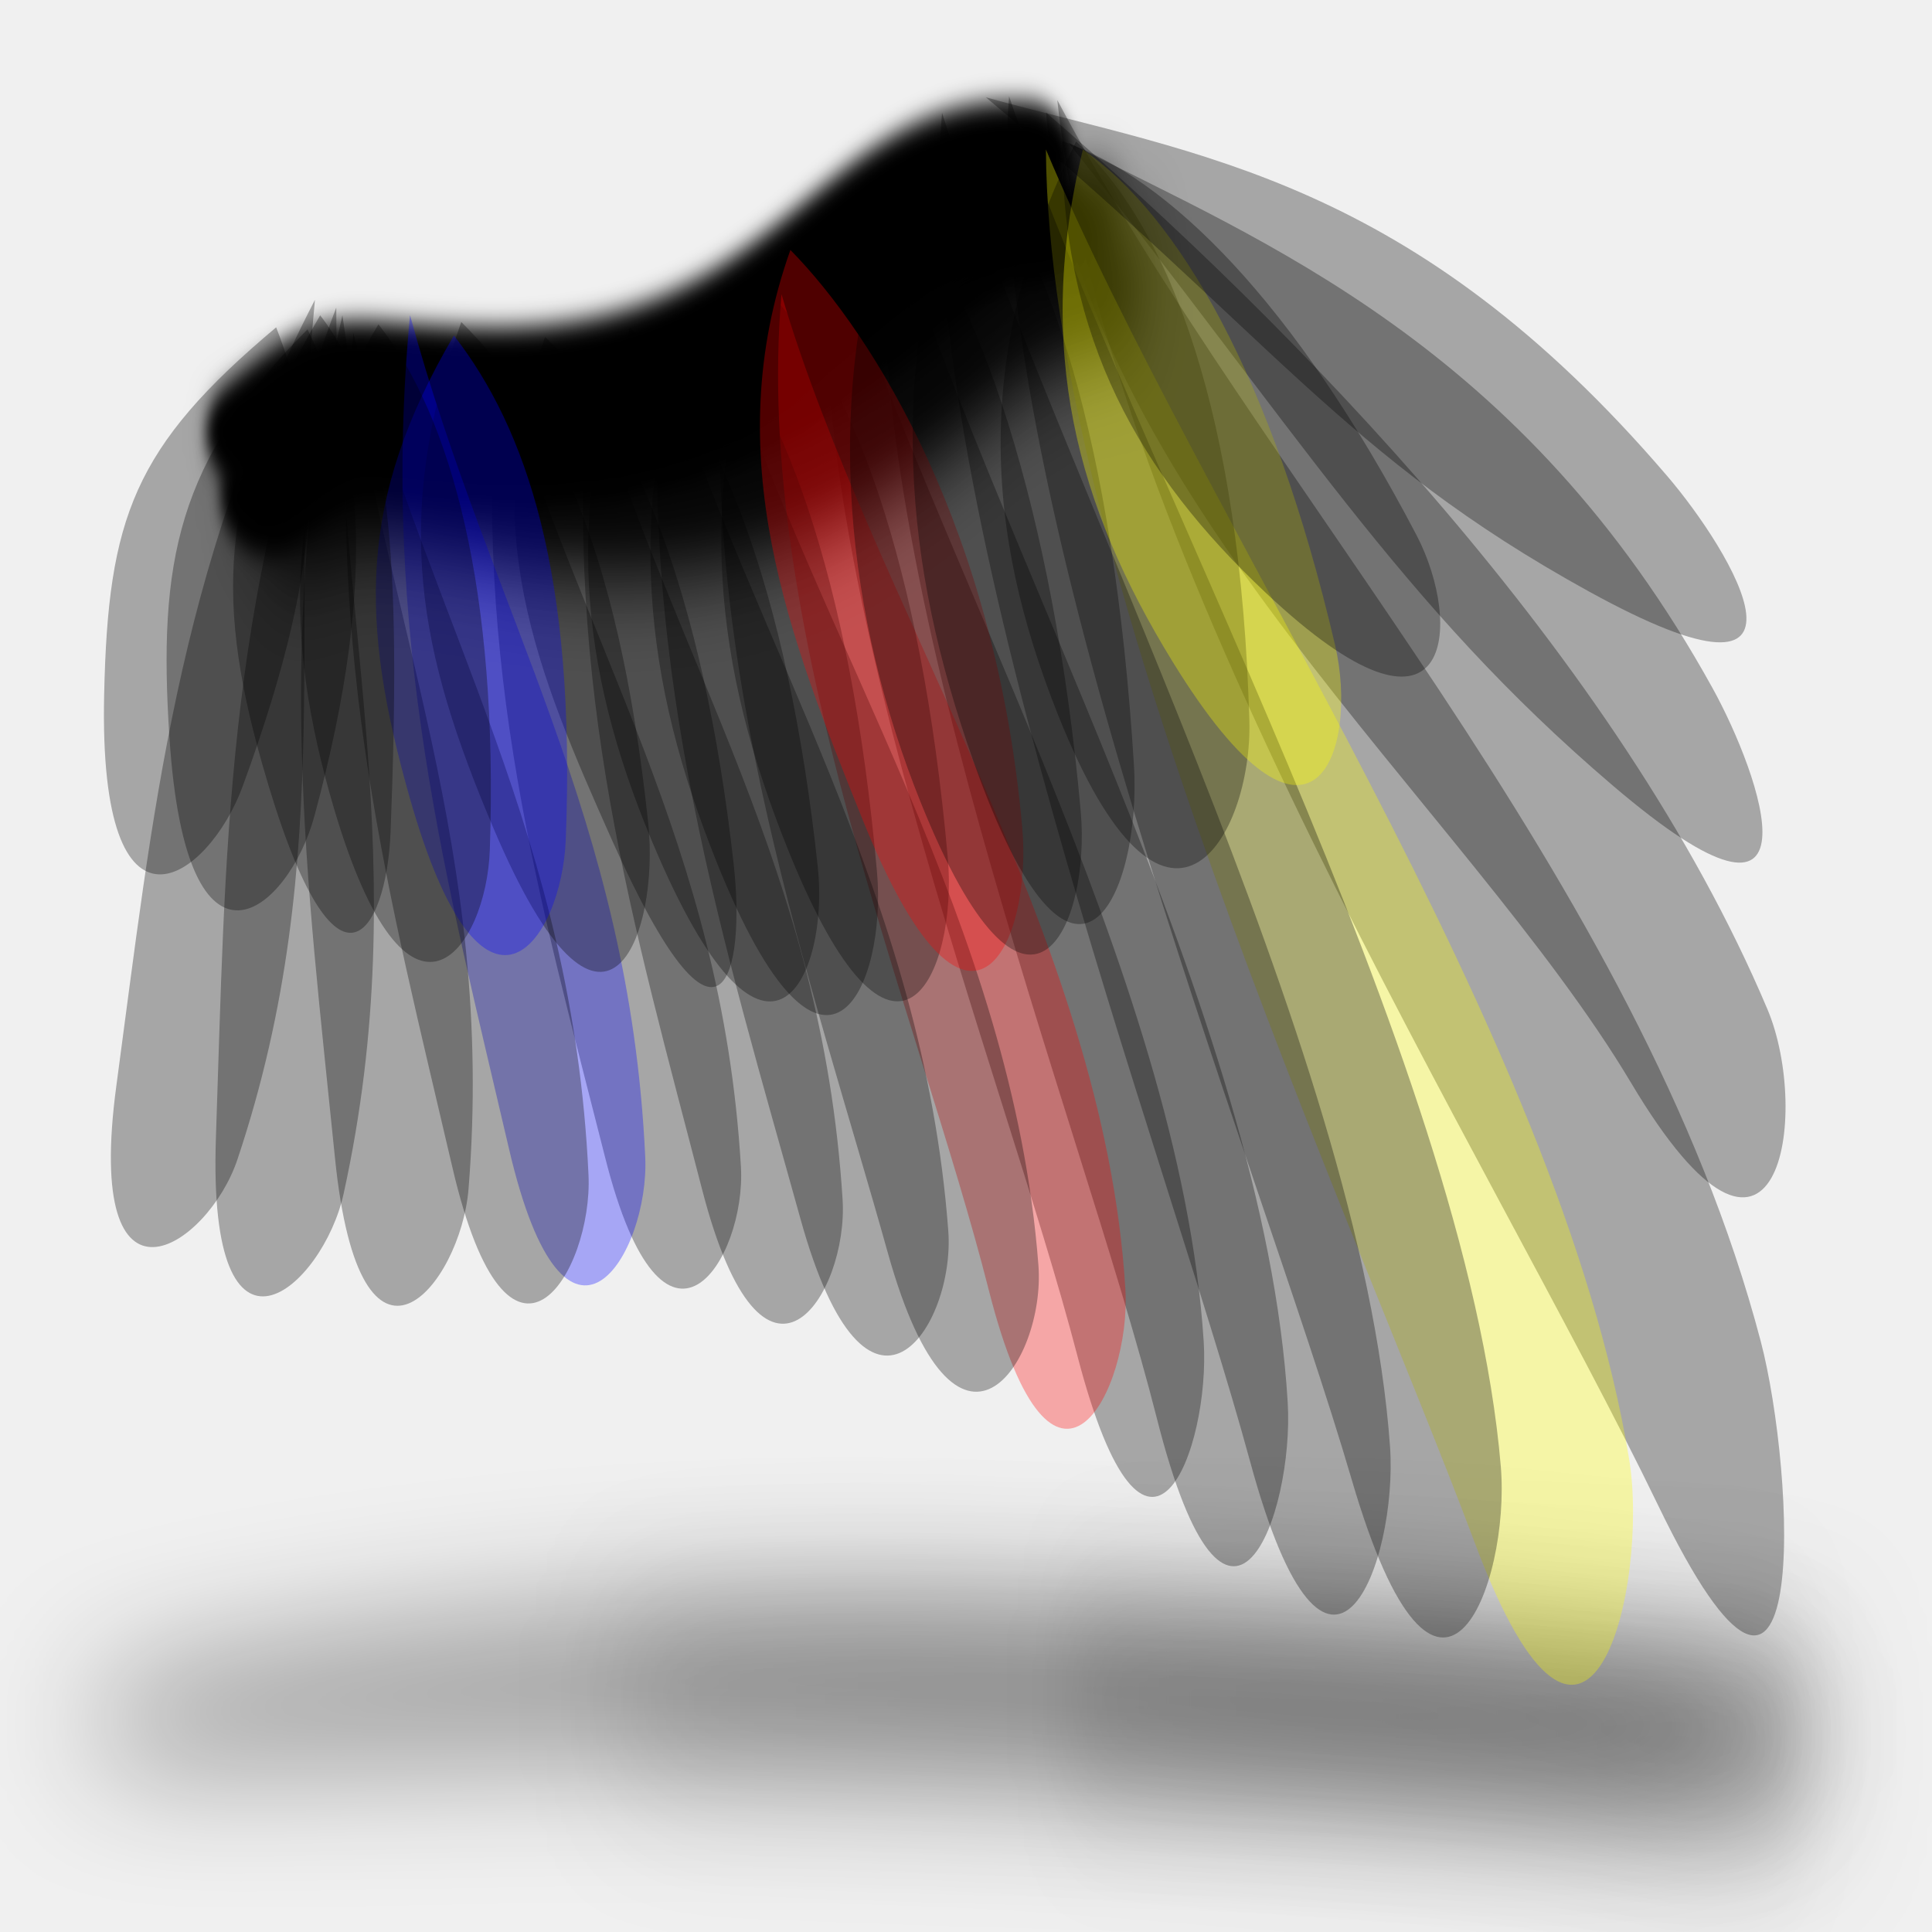
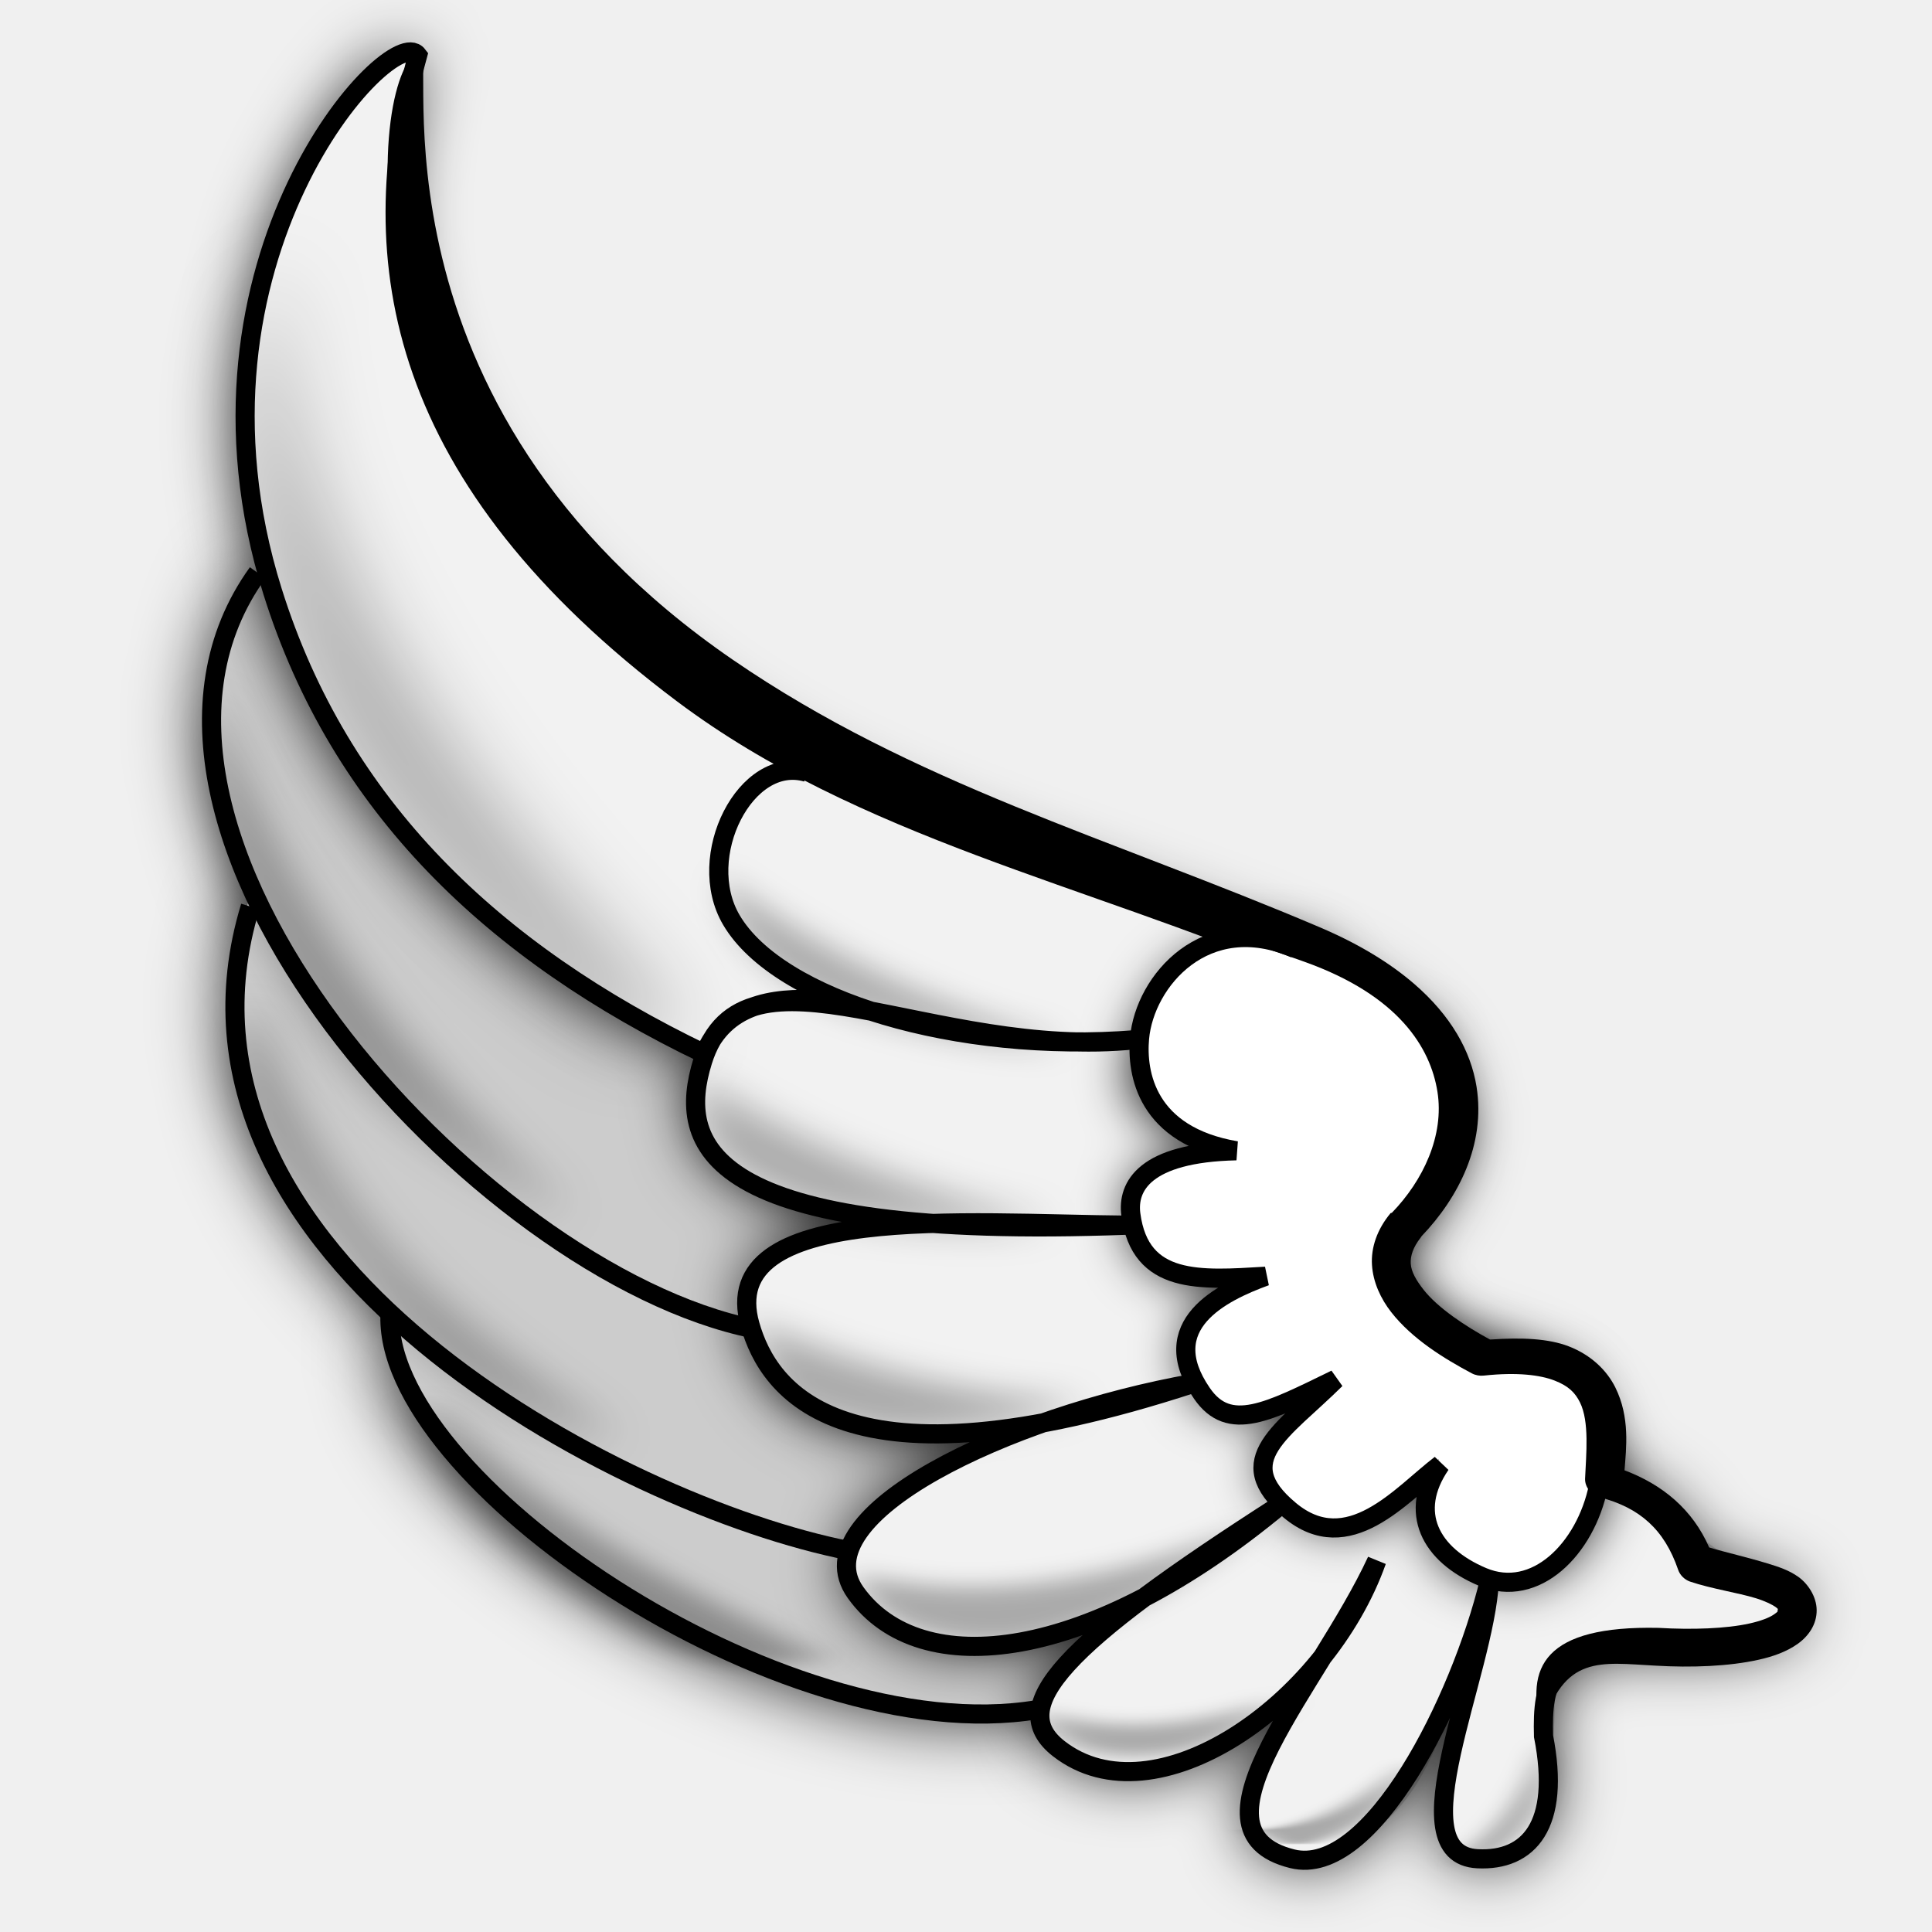
- <svg xmlns="http://www.w3.org/2000/svg" width="64" height="64" id="svg2" version="1.1">
+ <svg xmlns="http://www.w3.org/2000/svg" width="512" height="512" id="svg2" version="1.1">
  <defs id="defs4">
-     <filter id="filter4187">
-       <feGaussianBlur stdDeviation="0.18" id="feGaussianBlur4189" />
+     <filter id="filter3928" color-interpolation-filters="sRGB">
+       <feGaussianBlur stdDeviation="1.099" id="feGaussianBlur3930" />
    </filter>
-     <filter id="filter4801" x="-0.054" width="1.107" y="-0.227" height="1.453">
-       <feGaussianBlur stdDeviation="0.407" id="feGaussianBlur4803" />
+     <filter id="filter4053" x="-0.119" width="1.238" y="-0.122" height="1.244" color-interpolation-filters="sRGB">
+       <feGaussianBlur stdDeviation="1.286" id="feGaussianBlur4055" />
    </filter>
-     <filter id="filter4805" x="-0.085" width="1.17" y="-0.36" height="1.72">
-       <feGaussianBlur stdDeviation="0.648" id="feGaussianBlur4807" />
+     <filter id="filter4057" x="-0.103" width="1.205" y="-0.12" height="1.24" color-interpolation-filters="sRGB">
+       <feGaussianBlur stdDeviation="1.286" id="feGaussianBlur4059" />
    </filter>
-     <filter id="filter4840" x="-0.168" width="1.337" y="-2.058" height="5.116">
-       <feGaussianBlur stdDeviation="3.616" id="feGaussianBlur4842" />
+     <filter id="filter4061" x="-0.103" width="1.206" y="-0.235" height="1.47" color-interpolation-filters="sRGB">
+       <feGaussianBlur stdDeviation="1.286" id="feGaussianBlur4063" />
    </filter>
-     <filter id="filter4857" x="-0.095" width="1.191" y="-1.084" height="3.169">
-       <feGaussianBlur stdDeviation="2.174" id="feGaussianBlur4859" />
+     <filter id="filter4109" x="-0.128" width="1.256" y="-0.096" height="1.192" color-interpolation-filters="sRGB">
+       <feGaussianBlur stdDeviation="0.85" id="feGaussianBlur4111" />
    </filter>
-     <filter id="filter4885" x="-0.124" width="1.248" y="-1.405" height="3.811">
-       <feGaussianBlur stdDeviation="2.826" id="feGaussianBlur4887" />
+     <filter color-interpolation-filters="sRGB" id="filter4190-7" x="-0.142" width="1.284" y="-0.104" height="1.208">
+       <feGaussianBlur stdDeviation="0.722" id="feGaussianBlur4192-9" />
    </filter>
-     <filter color-interpolation-filters="sRGB" id="filter4885-7" x="-0.124" width="1.248" y="-1.405" height="3.811">
-       <feGaussianBlur stdDeviation="2.826" id="feGaussianBlur4887-5" />
+     <filter color-interpolation-filters="sRGB" id="filter4190-5-5" x="-0.142" width="1.284" y="-0.104" height="1.208">
+       <feGaussianBlur stdDeviation="0.722" id="feGaussianBlur4192-1-4" />
    </filter>
-     <filter color-interpolation-filters="sRGB" id="filter4187-0">
-       <feGaussianBlur stdDeviation="0.18" id="feGaussianBlur4189-4" />
+     <filter color-interpolation-filters="sRGB" id="filter4190-5-1-3" x="-0.142" width="1.284" y="-0.104" height="1.208">
+       <feGaussianBlur stdDeviation="0.722" id="feGaussianBlur4192-1-1-1" />
+     </filter>
+     <filter color-interpolation-filters="sRGB" id="filter4252-2-3-7-8-2" x="-0.127" width="1.254" y="-0.308" height="1.617">
+       <feGaussianBlur stdDeviation="0.526" id="feGaussianBlur4254-7-2-6-9-3" />
+     </filter>
+     <filter color-interpolation-filters="sRGB" id="filter4252-2-3-7-3" x="-0.127" width="1.254" y="-0.308" height="1.617">
+       <feGaussianBlur stdDeviation="0.526" id="feGaussianBlur4254-7-2-6-4" />
+     </filter>
+     <filter color-interpolation-filters="sRGB" id="filter4252-2-3-6-1" x="-0.127" width="1.254" y="-0.308" height="1.617">
+       <feGaussianBlur stdDeviation="0.526" id="feGaussianBlur4254-7-2-8-1" />
+     </filter>
+     <filter color-interpolation-filters="sRGB" id="filter4252-2-3-3" x="-0.127" width="1.254" y="-0.308" height="1.617">
+       <feGaussianBlur stdDeviation="0.526" id="feGaussianBlur4254-7-2-87" />
+     </filter>
+     <filter color-interpolation-filters="sRGB" id="filter4252-2-1-4" x="-0.127" width="1.254" y="-0.308" height="1.617">
+       <feGaussianBlur stdDeviation="0.526" id="feGaussianBlur4254-7-4-2" />
+     </filter>
+     <filter color-interpolation-filters="sRGB" id="filter4252-9" x="-0.127" width="1.254" y="-0.308" height="1.617">
+       <feGaussianBlur stdDeviation="0.526" id="feGaussianBlur4254-3" />
+     </filter>
+     <filter color-interpolation-filters="sRGB" id="filter4162-1" x="-0.243" width="1.486" y="-0.14" height="1.279">
+       <feGaussianBlur stdDeviation="1.353" id="feGaussianBlur4164-9" />
+     </filter>
+     <filter id="filter4495" x="-0.155" width="1.311" y="-0.438" height="1.877" color-interpolation-filters="sRGB">
+       <feGaussianBlur stdDeviation="0.659" id="feGaussianBlur4497" />
    </filter>
  </defs>
-   <g id="layer3">
-     <path transform="matrix(0.9989998,0.04471483,-0.04471483,0.9989998,2.137943,-4.871885)" style="fill:#000000;fill-opacity:0.31;stroke:#000000;stroke-width:1;stroke-linecap:round;stroke-miterlimit:4;stroke-opacity:0.456;filter:url(#filter4857)" d="m 58.657,59.23 c 0,0.66 -0.732,1.88 -8.561,2.183 -3.745,0.145 -12.625,-0.417 -17.234,-0.417 -14.246,0 -28.786,1.888 -28.786,0.912 0,-0.976 14.539,-4.446 28.786,-4.446 14.246,0 25.795,0.791 25.795,1.767 z" id="path4810" />
-     <path transform="matrix(0.5898316,0.04471483,-0.02640063,0.9989998,27.86791,-4.532195)" style="opacity:0.76;fill:#000000;fill-opacity:0.31;stroke:#000000;stroke-width:1;stroke-linecap:round;stroke-miterlimit:4;stroke-opacity:0.456;filter:url(#filter4885)" d="m 58.657,59.23 c 0,0.66 -0.732,1.88 -8.561,2.183 -3.745,0.145 -12.625,-0.417 -17.234,-0.417 -14.246,0 -42.582,1.374 -42.582,0.398 0,-0.976 29.557,-2.29 43.803,-2.29 14.246,0 24.574,-0.851 24.574,0.125 z" id="path4810-6" />
-     <path transform="matrix(0.3545586,0.04471483,-0.0158699,0.9989998,39.76841,-4.638138)" style="opacity:0.688;fill:#000000;fill-opacity:0.31;stroke:#000000;stroke-width:1;stroke-linecap:round;stroke-miterlimit:4;stroke-opacity:0.456;filter:url(#filter4885-7)" d="m 58.657,59.23 c 0,0.66 -0.732,1.88 -8.561,2.183 -3.745,0.145 -12.625,-0.417 -17.234,-0.417 -14.246,0 -42.582,1.374 -42.582,0.398 0,-0.976 29.557,-2.29 43.803,-2.29 14.246,0 24.574,-0.851 24.574,0.125 z" id="path4810-6-0" />
+   <g id="layer7" style="display:inline" transform="translate(0,448)">
+     <path style="fill:#000000;stroke:none;display:inline;filter:url(#filter4061)" d="m 12.084,44.003 c -0.344,5.522 13.181,14.249 21.709,12.834 l 8.192,-4.504 -5.922,-4.508 -6.364,-3.977 -17.413,0.53" id="path3823-9" transform="matrix(7.931238,0,0,7.931238,6.839004,-445.7099)" />
+     <path style="fill:#000000;stroke:none;display:inline;filter:url(#filter4057)" d="M 27.506,51.524 C 19.848,50.025 3.931,41.691 7.503,30.001 l 11.501,-4.185 12.728,9.988 5.303,12.993 z" id="path3825-4" transform="matrix(7.931238,0,0,7.931238,6.839004,-445.7099)" />
+     <path style="fill:#000000;stroke:none;display:inline;filter:url(#filter4053)" d="M 7.747,18.851 C 1.633,27.328 15.067,42.256 24.344,44.116 L 32.173,40.312 21.744,28.114 z" id="path3827-8" transform="matrix(7.931238,0,0,7.931238,6.839004,-445.7099)" />
  </g>
-   <g id="layer1" transform="translate(0,-988.3622)" style="display:inline">
-     <path style="fill:none;stroke:#000000;stroke-width:2;stroke-linecap:butt;stroke-linejoin:miter;stroke-miterlimit:4;stroke-opacity:1;stroke-dasharray:none;filter:url(#filter4805)" d="m 20.78,1010.884 c 1.46,-1.815 3.599,-1.224 6.682,-1.964 6.57,-1.578 6.314,-6.026 10.061,-6.792" id="path2985" transform="matrix(1.52056,0.4664416,-0.395797,1.79196,377.3732,-815.189)" />
-     <path style="fill:none;stroke:#000000;stroke-width:2;stroke-linecap:butt;stroke-linejoin:miter;stroke-miterlimit:4;stroke-opacity:1;stroke-dasharray:none;display:inline;filter:url(#filter4801)" d="m 19.935,1010.04 c 1.46,-1.815 3.599,-1.224 6.682,-1.964 6.57,-1.578 6.314,-6.026 10.061,-6.792" id="path2985-1" transform="matrix(1.52056,0.4664416,-0.395797,1.79196,377.3732,-815.189)" />
-     <path style="fill:none;stroke:#000000;stroke-width:2;stroke-linecap:round;stroke-linejoin:miter;stroke-miterlimit:4;stroke-opacity:1;stroke-dasharray:none;display:inline;filter:url(#filter4187)" d="m 20.638,1010.302 c 1.46,-1.815 1.359,-1.332 4.442,-2.072 6.57,-1.578 6.314,-6.026 10.061,-6.792" id="path2985-3" transform="matrix(1.52056,0.4664416,-0.395797,1.79196,377.3732,-815.189)" />
-     <path style="fill:none;stroke:#000000;stroke-width:2;stroke-linecap:round;stroke-linejoin:miter;stroke-miterlimit:4;stroke-opacity:1;stroke-dasharray:none;display:inline;filter:url(#filter4187-0)" d="m 20.638,1010.302 c 1.46,-1.815 1.359,-1.332 4.442,-2.072 6.57,-1.578 6.314,-6.026 10.061,-6.792" id="path2985-3-5" transform="matrix(1.52056,0.4664416,-0.395797,1.79196,376.8978,-817.3556)" />
+   <g id="layer3" style="display:inline" transform="translate(0,448)">
+     <path style="fill:#cccccc;stroke:none;display:inline" d="m 109.189,-434.439 c -15.755,106.667 70.615,179.293 222.927,229.938 48.333,19.881 61.838,46.622 42.062,79.917 -4.803,11.811 -14.611,24.04 23.835,32.247 l 29.443,35.051 50.474,36.454 -65.897,16.825 c 0.444,34.635 -5.235,47.402 -14.021,49.072 -32.499,6.184 -7.373,-43.197 -7.01,-68.701 -6.788,38.563 -18.573,68.015 -47.67,65.897 -29.889,-4.609 4.243,-43.825 19.629,-72.907 C 338.192,16.448 313.422,23.881 288.653,18.426 279.991,15.254 273.051,11.394 277.436,3.003 230.194,11.991 194.707,-8.042 172.304,-19.724 120.27,-46.858 103.934,-83.747 103.231,-98.296 81.026,-132.13 50.113,-159.747 65.725,-208.708 c -3.928,-31.297 -19.942,-66.798 4.206,-88.33 -5.075,-40.315 -4.136,-65.04 -0.011,-81.504 7.984,-31.868 22.95,-51.126 39.269,-55.898 z" id="path3854" />
+     <path style="fill:none;stroke:#000000;stroke-width:5.069;stroke-linecap:butt;stroke-linejoin:miter;stroke-miterlimit:4;stroke-opacity:1;stroke-dasharray:none" d="M 274.858,5.075 C 207.226,16.296 100.655,-56.422 103.384,-100.219" id="path3823" />
+     <path style="fill:none;stroke:#000000;stroke-width:5.069;stroke-linecap:butt;stroke-linejoin:miter;stroke-miterlimit:4;stroke-opacity:1;stroke-dasharray:none" d="M 224.998,-37.059 C 164.262,-48.952 38.016,-115.051 66.343,-207.761" id="path3825" />
+     <path style="fill:none;stroke:#000000;stroke-width:5.069;stroke-linecap:butt;stroke-linejoin:miter;stroke-miterlimit:4;stroke-opacity:1;stroke-dasharray:none" d="m 68.28,-296.195 c -48.49,67.231 58.057,185.631 131.634,200.378" id="path3827" />
  </g>
-   <g id="layer2" style="display:inline">
-     <path style="fill:#000000;fill-opacity:0.31;stroke:none" d="m 35.39,4.723 c 6.487,3.304 15.059,6.706 21.341,18.073 1.577,2.854 3.903,9.38 -3.314,3.219 C 46.375,20.005 42.998,14.28 35.39,4.723 z" id="path2988" />
-     <path style="fill:#000000;fill-opacity:0.31;stroke:none" d="m 34.65,3.726 c 8.18,7.054 18.978,18.059 23.899,29.708 1.452,3.438 0.385,10.666 -4.511,2.447 -5.47,-9.182 -18.298,-19.657 -19.388,-32.155 z" id="path2988-1" />
-     <path style="fill:#000000;fill-opacity:0.31;stroke:none" d="m 35.024,3.315 c 6.786,12.767 19.273,25.793 23.301,41.111 1.152,4.379 1.707,16.01 -3.405,5.425 C 49.347,38.309 36.643,18.328 35.024,3.315 z" id="path2988-1-7" />
-     <path style="fill:#ffff00;fill-opacity:0.31;stroke:none" d="M 34.647,4.951 C 39.816,17.271 51.647,34.139 53.97,48.354 54.634,52.417 52.657,61.257 48.856,51.113 44.712,40.053 34.726,18.563 34.647,4.951 z" id="path2988-1-7-4" />
-     <path style="fill:#000000;fill-opacity:0.31;stroke:none" d="m 33.427,3.188 c 4.049,12.067 15.141,31.811 16.289,45.388 0.328,3.881 -2.05,10.317 -4.943,0.425 C 41.619,38.214 32.452,15.984 33.427,3.188 z" id="path2988-1-7-4-0" />
-     <path style="fill:#000000;fill-opacity:0.31;stroke:none" d="M 31.206,3.736 C 34.887,15.486 45.099,34.652 46.046,47.917 46.316,51.709 44.025,58.036 41.407,48.398 38.552,37.889 30.169,16.267 31.206,3.736 z" id="path2988-1-7-4-0-9" />
-     <path style="fill:#000000;fill-opacity:0.31;stroke:none" d="m 29.37,6.406 c 3.335,11.355 12.518,27.195 13.287,40.052 0.22,3.676 -1.974,9.841 -4.335,0.523 C 35.747,36.82 28.293,18.574 29.37,6.406 z" id="path2988-1-7-4-0-4" />
-     <path style="fill:#000000;fill-opacity:0.31;stroke:none" d="M 27.43,7.28 C 30.69,18.089 39.086,32.214 39.874,44.438 40.099,47.933 38.003,53.782 35.691,44.914 33.17,35.244 26.434,18.841 27.43,7.28 z" id="path2988-1-7-4-0-8" />
-     <path style="fill:#ff0000;fill-opacity:0.31;stroke:none" d="M 25.888,9.746 C 28.912,20.028 36.581,31.065 37.28,42.707 c 0.2,3.328 -2.383,8.468 -4.524,0.031 -2.335,-9.2 -7.841,-21.974 -6.868,-32.991 z" id="path2988-1-7-4-0-82" />
-     <path style="fill:#000000;fill-opacity:0.31;stroke:none" d="m 23.966,11.42 c 3.203,9.962 9.576,19.26 10.433,30.493 0.245,3.211 -2.707,7.752 -4.99,-0.417 -2.489,-8.908 -6.295,-19.474 -5.443,-30.076 z" id="path2988-1-7-4-0-82-4" />
-     <path style="fill:#000000;fill-opacity:0.31;stroke:none" d="m 21.915,11.673 c 3.135,9.819 8.668,18.023 9.498,29.098 0.237,3.166 -2.666,7.648 -4.899,-0.405 -2.435,-8.78 -5.446,-18.238 -4.6,-28.693 z" id="path2988-1-7-4-0-82-4-5" />
-     <path style="fill:#000000;fill-opacity:0.31;stroke:none" d="m 19.508,12.404 c 2.893,9.672 7.715,16.389 8.404,27.332 0.197,3.128 -2.604,7.597 -4.655,-0.339 -2.236,-8.653 -4.649,-16.642 -3.75,-26.993 z" id="path2988-1-7-4-0-82-4-51" />
-     <path style="fill:#000000;fill-opacity:0.31;stroke:none" d="m 16.498,11.922 c 2.769,9.459 7.412,16.017 8.046,26.729 0.181,3.062 -2.54,7.45 -4.499,-0.313 C 17.907,29.874 15.598,22.061 16.498,11.922 z" id="path2988-1-7-4-0-82-4-51-7" />
-     <path style="fill:#0000ff;fill-opacity:0.31;stroke:none" d="m 13.583,10.44 c 2.678,9.868 7.267,16.671 7.791,27.883 0.15,3.205 -2.626,7.841 -4.511,-0.262 -2.055,-8.836 -4.29,-16.986 -3.28,-27.621 z" id="path2988-1-7-4-0-82-4-51-1" />
-     <path style="fill:#000000;fill-opacity:0.31;stroke:none" d="m 15.279,10.666 c 2.829,2.812 5.187,7.103 6.195,16.613 0.386,3.637 -1.427,8.872 -5.123,0.165 -2.471,-5.82 -3.389,-10.228 -1.071,-16.778 z" id="path2988-1-7-4-0-82-4-51-15" />
-     <path style="fill:#000000;fill-opacity:0.31;stroke:none" d="m 18.057,11.163 c 2.829,2.676 5.24,8.426 6.248,17.476 0.386,3.461 -0.349,7.446 -4.045,-0.839 -2.471,-5.538 -4.52,-10.404 -2.202,-16.637 z" id="path2988-1-7-4-0-82-4-51-15-2" />
-     <path style="fill:#000000;fill-opacity:0.31;stroke:none" d="m 20.87,10.85 c 2.826,2.733 5.228,8.617 6.221,17.882 0.38,3.543 -1.603,8.091 -5.288,-0.385 -2.463,-5.665 -3.263,-11.109 -0.933,-17.497 z" id="path2988-1-7-4-0-82-4-51-15-7" />
-     <path style="fill:#000000;fill-opacity:0.31;stroke:none" d="m 23.042,10.047 c 2.801,2.845 5.135,9.038 6.01,18.841 0.334,3.749 -1.717,8.607 -5.304,-0.311 -2.398,-5.96 -3.129,-11.716 -0.705,-18.53 z" id="path2988-1-7-4-0-82-4-51-15-6" />
-     <path style="fill:#000000;fill-opacity:0.31;stroke:none" d="m 25.388,9.591 c 2.801,2.845 5.135,9.038 6.01,18.841 0.334,3.749 -1.717,8.607 -5.304,-0.311 C 23.695,22.161 22.964,16.405 25.388,9.591 z" id="path2988-1-7-4-0-82-4-51-15-1" />
-     <path style="fill:#ff0000;fill-opacity:0.31;stroke:none" d="m 26.183,8.28 c 2.801,2.845 6.807,9.342 7.681,19.145 0.334,3.749 -1.717,8.607 -5.304,-0.311 -2.398,-5.96 -4.801,-12.02 -2.377,-18.834 z" id="path2988-1-7-4-0-82-4-51-15-4" />
-     <path style="fill:#000000;fill-opacity:0.31;stroke:none" d="m 29.57,6.465 c 2.801,2.845 5.356,10.616 6.231,20.419 0.334,3.749 -1.717,8.607 -5.304,-0.311 C 28.098,20.613 27.146,13.279 29.57,6.465 z" id="path2988-1-7-4-0-82-4-51-15-23" />
-     <path style="fill:#000000;fill-opacity:0.31;stroke:none" d="m 31.925,4.836 c 2.758,3.042 4.972,9.775 5.639,20.519 0.255,4.109 -1.916,9.508 -5.333,-0.181 C 29.947,18.698 29.336,12.397 31.925,4.836 z" id="path2988-1-7-4-0-82-4-51-15-22" />
-     <path style="fill:#000000;fill-opacity:0.31;stroke:none" d="m 35.646,4.687 c 3.14,2.859 5.457,9.157 5.74,19.185 0.108,3.835 -2.736,8.855 -6.344,-0.209 -2.412,-6.059 -2.839,-11.942 0.604,-18.976 z" id="path2988-1-7-4-0-82-4-51-15-16" />
-     <path style="fill:#ffff00;fill-opacity:0.31;stroke:none" d="m 35.872,4.955 c 3.173,2.188 6.281,7.53 8.355,16.42 0.793,3.4 -0.688,8.187 -5.392,0.53 -3.144,-5.118 -4.582,-10.303 -2.963,-16.95 z" id="path2988-1-7-4-0-82-4-51-15-8" />
-     <path style="fill:#000000;fill-opacity:0.31;stroke:none" d="m 35.18,4.675 c 3.519,1.198 7.709,5.342 11.745,13.054 1.543,2.949 1.253,7.787 -4.991,1.912 -4.173,-3.926 -6.743,-8.365 -6.754,-14.966 z" id="path2988-1-7-4-0-82-4-51-15-5" />
-     <path style="fill:#000000;fill-opacity:0.31;stroke:none;display:inline" d="m 11.704,11.039 c 2.678,9.868 7.267,16.671 7.791,27.883 0.15,3.205 -2.626,7.841 -4.511,-0.262 C 12.93,29.825 10.695,21.674 11.704,11.039 z" id="path2988-1-7-4-0-82-4-51-1-7" />
-     <path style="fill:#000000;fill-opacity:0.31;stroke:none;display:inline" d="m 11.343,10.442 c 1.401,10.228 5.078,17.761 4.178,28.94 -0.257,3.196 -3.588,7.292 -4.427,-1.051 -0.915,-9.098 -2.094,-17.55 0.249,-27.889 z" id="path2988-1-7-4-0-82-4-51-1-6" />
-     <path style="fill:#000000;fill-opacity:0.31;stroke:none;display:inline" d="m 11.139,10.188 c 0.011,10.361 2.632,18.483 0.244,29.355 C 10.701,42.65 6.862,46.075 7.153,37.68 7.47,28.526 7.439,19.96 11.139,10.188 z" id="path2988-1-7-4-0-82-4-51-1-1" />
-     <path style="fill:#000000;fill-opacity:0.31;stroke:none;display:inline" d="M 10.433,9.932 C 9.453,19.971 11.27,28.237 7.865,38.409 6.892,41.317 2.763,44.054 3.855,35.964 5.045,27.144 5.835,18.84 10.433,9.932 z" id="path2988-1-7-4-0-82-4-51-1-1-8" />
-     <path style="fill:#0000ff;fill-opacity:0.31;stroke:none;display:inline" d="m 15.036,11.113 c 2.404,3.097 4.048,7.895 3.706,16.696 -0.131,3.366 -2.743,7.197 -5.175,-1.404 -1.626,-5.748 -1.748,-9.821 1.47,-15.293 z" id="path2988-1-7-4-0-82-4-51-15-1-9" />
-     <path style="fill:#000000;fill-opacity:0.31;stroke:none;display:inline" d="m 12.535,10.744 c 2.417,3.037 3.983,8.835 3.691,17.406 -0.112,3.278 -2.697,6.99 -5.174,-1.408 C 9.397,21.129 9.354,16.05 12.535,10.744 z" id="path2988-1-7-4-0-82-4-51-15-1-9-2" />
-     <path style="fill:#000000;fill-opacity:0.31;stroke:none;display:inline" d="m 10.606,10.446 c 2.404,3.097 2.674,8.313 2.332,17.114 -0.131,3.366 -1.833,6.301 -4.265,-2.299 C 7.046,19.513 7.388,15.918 10.606,10.446 z" id="path2988-1-7-4-0-82-4-51-15-1-9-7" />
-     <path style="fill:#000000;fill-opacity:0.31;stroke:none;display:inline" d="m 10.187,10.911 c 1.711,3.504 2.44,7.932 0.23,16.115 C 9.571,30.156 6.18,33.109 5.613,24.428 5.234,18.626 5.85,15.256 10.187,10.911 z" id="path2988-1-7-4-0-82-4-51-15-1-9-9" />
-     <path style="fill:#000000;fill-opacity:0.31;stroke:none;display:inline" d="M 9.149,10.843 C 10.557,14.512 10.973,18.038 8.038,26.049 6.916,29.113 3.257,31.771 3.45,23.011 3.579,17.156 4.419,14.812 9.149,10.843 z" id="path2988-1-7-4-0-82-4-51-15-1-9-5" />
-     <path style="fill:#000000;fill-opacity:0.31;stroke:none;display:inline" d="m 32.657,3.224 c 7.021,1.927 14.126,2.681 22.572,12.546 2.121,2.477 5.717,8.399 -2.596,3.822 C 44.524,15.126 42.038,11.049 32.657,3.224 z" id="path2988-4" />
+   <g id="layer6" transform="translate(0,448)">
+     <path style="fill:#000000;stroke:none;display:inline;filter:url(#filter3928)" d="m 26.098,25.519 c -2.031,-0.601 -3.774,2.805 -2.522,4.932 1.583,2.689 7.552,4.469 13.509,3.999 -6.759,0.709 -13.106,-3.695 -14.472,0.724 -0.846,2.739 -0.081,6.012 14.22,5.473 -5.475,-0.044 -13.804,-0.789 -12.634,3.331 0.611,2.152 3.039,5.807 14.807,1.955 -6.194,1.094 -13.135,4.393 -11.281,6.989 2.157,3.02 7.844,2.368 14.235,-2.957 -7.376,4.721 -9.236,6.779 -7.442,8.175 3.193,2.485 8.914,-1.465 10.622,-6.28 -1.906,4.118 -6.617,9.017 -2.823,9.957 2.646,0.656 5.524,-4.889 6.495,-8.879 -0.14,3.068 -3.018,8.745 -0.302,8.879 1.693,0.083 2.792,-1.101 2.201,-4.097 -0.046,-1.766 0.163,-3.191 3.789,-2.976 2.348,0.139 4.706,-0.172 4.692,-1.253 -0.012,-0.959 -2.078,-1.094 -3.356,-1.525 -0.52,-1.516 -1.57,-2.433 -3.083,-2.828 -0.375,-2.21 -1.493,-3.32 -4.106,-4.072 -2.777,-0.8 -4.382,-2.505 -2.524,-4.419 2.296,-2.365 2.825,-5.977 -3.586,-8.706 C 35.555,28.971 27.956,27.397 21.952,22.891 12.406,15.727 11.209,8.432 13.093,1.556 12.223,0.405 4.77,8.393 8.245,19.476 10.493,26.644 15.623,31.536 22.678,34.923 23.363,33.306 24.874,33.016 26.562,33.125" id="path3817-0" transform="matrix(7.931238,0,0,7.931238,6.839004,-445.7099)" />
+   </g>
+   <g id="layer5" style="display:inline" transform="translate(0,448)">
+     <path style="fill:#f2f2f2;stroke:#000000;stroke-width:5.069;stroke-linecap:butt;stroke-linejoin:miter;stroke-miterlimit:4;stroke-opacity:1;stroke-dasharray:none;display:inline" d="m 213.825,-243.31 c -16.112,-4.77 -29.933,22.244 -20,39.119 12.553,21.326 59.899,35.446 107.144,31.72 -53.605,5.622 -103.95,-29.306 -114.777,5.742 -6.71,21.72 -0.64,47.685 112.784,43.411 -43.421,-0.35 -109.486,-6.259 -100.207,26.421 4.848,17.072 24.103,46.06 117.437,15.509 -49.124,8.677 -104.175,34.841 -89.469,55.434 17.107,23.954 62.21,18.781 112.899,-23.452 -58.504,37.446 -73.252,53.765 -59.027,64.835 25.324,19.707 70.698,-11.62 84.249,-49.81 -15.115,32.658 -52.481,71.52 -22.392,78.973 20.99,5.199 44.516,-41.934 52.217,-73.578 -1.108,24.337 -24.637,72.513 -3.093,73.575 13.429,0.662 22.141,-8.732 17.456,-32.498 -0.368,-14.004 1.291,-25.308 30.051,-23.606 18.623,1.103 37.323,-1.368 37.215,-9.94 -0.096,-7.605 -16.479,-8.676 -26.615,-12.095 -4.124,-12.023 -12.454,-19.295 -24.451,-22.426 -2.973,-17.529 -11.841,-26.331 -32.565,-32.299 -22.023,-6.342 -34.753,-19.868 -20.019,-35.046 18.211,-18.76 22.405,-47.408 -28.443,-69.046 -55.383,-23.568 -115.655,-36.05 -163.271,-71.786 -75.715,-56.824 -85.208,-114.682 -70.266,-169.215 -6.9,-9.127 -66.011,54.225 -38.446,142.13 17.826,56.848 58.516,95.646 114.468,122.511 5.433,-12.826 17.415,-15.128 30.809,-14.259" id="path3817" />
+   </g>
+   <g id="layer9" transform="translate(0,448)">
+     <path style="fill:#000000;stroke:none;filter:url(#filter4109)" d="M 46.875,34.25 C 42.947,33.367 44.07,31.542 42.594,31.312 38.881,30.847 37.753,32.752 37,35 c -0.499,2.286 1.841,2.414 3.25,3.25 -4.322,0.437 -3.167,1.685 -3.25,2.75 0.598,1.533 2.336,1.569 4.25,1.375 -1.625,0.854 -3.298,1.684 -2,4 1.623,0.933 2.995,0.188 4.375,-0.5 -2.17,1.603 -2.988,3.063 -1.25,4.25 2.246,1.378 3.475,-0.126 4.75,-1.5 -0.276,1.522 -0.546,3.042 1.375,3.75 2.786,0.669 3.632,-1.223 4.375,-3.25 L 51.75,45.75 47.625,44.375 45.375,42 47.75,37.625 z" id="path4084-8" transform="matrix(7.931238,0,0,7.931238,6.839004,-445.7099)" />
+   </g>
+   <g id="layer8" style="display:inline" transform="translate(0,448)">
+     <path style="fill:#ffffff;stroke:#000000;stroke-width:0.793;stroke-linecap:butt;stroke-linejoin:miter;stroke-miterlimit:4;stroke-opacity:1;stroke-dasharray:none" d="m 378.616,-174.065 c -19.693,-17.7 -21.131,-22.517 -33.956,-23.298 -29.45,-3.691 -36.639,7.387 -42.613,25.216 -3.957,18.129 12.849,23.178 24.024,29.807 -34.28,3.465 -25.122,13.365 -25.777,21.811 4.741,12.16 18.528,12.446 33.708,10.905 -12.889,6.774 -26.159,13.358 -15.862,31.725 12.874,7.397 23.754,1.494 34.699,-3.966 -17.211,12.715 -23.698,24.29 -9.914,33.708 17.815,10.93 27.563,-0.998 37.673,-11.897 -2.187,12.07 -4.33,24.124 10.905,29.742 22.098,5.309 28.805,-9.698 34.699,-25.777 l -8.923,-26.768 -32.716,-10.905 -17.845,-18.837 18.837,-34.699 z" id="path4084" />
+     <path style="fill:none;stroke:#000000;stroke-width:5.069;stroke-linecap:butt;stroke-linejoin:miter;stroke-miterlimit:4;stroke-opacity:1;stroke-dasharray:none;display:inline" d="m 423.596,-54.141 c -3.417,16.718 -16.762,29.904 -30.667,24.059 -13.948,-5.864 -19.816,-17.168 -11.166,-29.815 -10.396,7.926 -24.405,25.113 -39.983,12.115 -16.034,-13.379 -1.699,-20.911 12.185,-34.704 -17.91,8.727 -28.208,14.261 -35.448,3.729 -12.46,-18.128 5.172,-26.764 16.875,-31.026 -17.3,1.023 -33.222,2.385 -35.706,-16.377 -0.976,-7.373 3.581,-16.345 27.94,-16.871 -23.827,-4.043 -26.465,-20.541 -25.635,-29.813 1.362,-15.218 17.518,-34.034 41.213,-23.776" id="path3819" />
+   </g>
+   <g id="layer4" style="display:inline" transform="translate(0,448)">
+     <path style="font-size:medium;font-style:normal;font-variant:normal;font-weight:normal;font-stretch:normal;text-indent:0;text-align:start;text-decoration:none;line-height:normal;letter-spacing:normal;word-spacing:normal;text-transform:none;direction:ltr;block-progression:tb;writing-mode:lr-tb;text-anchor:start;baseline-shift:baseline;color:#000000;fill:#000000;fill-opacity:1;stroke:none;stroke-width:1;marker:none;visibility:visible;display:inline;overflow:visible;enable-background:accumulate;font-family:Sans;-inkscape-font-specification:Sans" d="m 185.236,-259.692 c 47.84,33.144 100.761,45.261 160.45,66.571 25.027,8.935 33.392,22.794 35.248,34.42 1.857,11.626 -3.787,23.563 -12.085,32.111 -0.106,0.021 -0.212,0.043 -0.317,0.07 -3.601,4.321 -5.231,9.153 -4.942,13.755 0.289,4.602 2.331,8.96 5.103,12.506 5.543,7.092 13.967,12.282 21.389,16.227 0.953,0.497 2.072,0.702 3.149,0.578 8.886,-0.953 14.951,-0.144 18.691,1.294 3.74,1.438 5.513,3.244 6.782,5.802 2.536,5.117 1.645,13.654 1.355,20.297 -0.033,2.181 1.65,4.288 3.875,4.854 10.597,2.766 17.116,8.493 20.792,19.21 0.475,1.409 1.654,2.591 3.111,3.121 5.744,1.938 12.62,2.933 17.46,4.415 2.42,0.741 4.364,1.697 5.255,2.335 0.89,0.638 0.537,0.609 0.54,0.832 0.005,0.44 0.09,0.386 -1.044,1.179 -1.134,0.793 -3.352,1.675 -6.43,2.358 -6.155,1.366 -15.135,1.688 -24.096,1.157 -30.271,-0.636 -35.567,10.375 -30.849,26.769 5.59,-19.824 15.487,-17.514 29.989,-16.759 9.661,0.572 19.515,0.186 27.338,-1.55 3.912,-0.868 7.401,-2.115 10.325,-4.162 2.924,-2.046 5.157,-5.193 5.109,-9.039 -0.045,-3.579 -2.317,-6.952 -4.843,-8.761 -2.525,-1.809 -5.281,-2.678 -8.236,-3.583 -5.418,-1.659 -11.062,-2.917 -15.41,-4.23 -4.383,-10.061 -12.352,-16.652 -22.431,-20.435 0.442,-5.869 1.5,-14.023 -2.435,-21.961 -2.219,-4.476 -6.397,-8.607 -12.389,-10.911 -5.311,-2.042 -12.415,-2.376 -20.815,-1.779 -6.595,-3.57 -13.871,-8.418 -17.644,-13.245 -1.946,-2.49 -3.237,-4.738 -3.371,-6.866 -0.126,-2.011 0.597,-4.323 2.63,-6.912 0.101,-0.104 0.142,-0.265 0.242,-0.37 9.759,-10.195 17.008,-24.331 14.565,-39.624 -1.501,-9.397 -6.754,-18.824 -16.591,-27.3 -6.336,-5.46 -14.574,-10.525 -24.935,-14.934 -56.079,-23.863 -107.594,-37.971 -155.542,-70.89 -99.456,-68.283 -78.405,-162.086 -82.841,-161.014 -12.963,1.802 -25.382,105.718 73.849,174.465 z" id="path3817-4" />
+   </g>
+   <g id="layer10" transform="translate(0,448)">
+     <path style="opacity:0.31;fill:#000000;stroke:none;display:inline;filter:url(#filter4162-1)" d="M 21.799,33.811 C 16.005,28.181 7.237,17.302 8.625,8.375 c -2.648,5.095 -0.421,12.563 2.222,16.601 3.193,4.878 9.702,11.464 10.952,8.835 z" id="path4131" transform="matrix(7.931238,0,0,7.931238,6.839004,-445.7099)" />
+     <path style="opacity:0.31;fill:#000000;stroke:none;display:inline;filter:url(#filter4190-7)" d="M 18.336,40.398 C 13.984,36.516 9.126,31.303 6.229,22.928 c -0.616,3.937 1.514,7.921 3.542,10.93 1.275,1.893 3.713,4.101 8.565,6.54 z" id="path4131-5" transform="matrix(7.931238,0,0,7.931238,6.839004,-445.7099)" />
+     <path style="opacity:0.31;fill:#000000;stroke:none;display:inline;filter:url(#filter4190-5-5)" d="M 19.478,47.712 C 14.893,43.67 10.425,40.841 8.263,32.221 c -1.676,3.054 1.012,6.069 3.039,9.078 1.275,1.893 2.883,4.682 8.176,6.414 z" id="path4131-5-7" transform="matrix(7.912243,-0.5485886,0.5485886,7.912243,-16.49042,-432.6675)" />
+     <path style="opacity:0.31;fill:#000000;stroke:none;display:inline;filter:url(#filter4190-5-1-3)" d="m 18.889,48.428 c -3.925,-5.188 -8.173,-9.41 -11.076,-17.39 -1.676,3.054 0.896,7.744 2.923,10.754 1.275,1.893 2.86,4.905 8.153,6.637 z" id="path4131-5-7-5" transform="matrix(5.120768,-2.9383,2.825935,5.895894,-15.23004,-238.1492)" />
+     <path style="opacity:0.3;fill:#000000;stroke:none;display:inline;filter:url(#filter4252-9)" d="m 23.19,29.013 c 3.041,2.423 8.27,4.85 11.585,5.495 -2.015,0.346 -5.522,-0.572 -6.948,-1.051 -4.21,-1.414 -4.421,-3.612 -4.637,-4.443 z" id="path4242" transform="matrix(7.931238,0,0,7.931238,6.839004,-445.7099)" />
+     <path style="opacity:0.3;fill:#000000;stroke:none;display:inline;filter:url(#filter4495)" d="m 23.843,34.62 c 3.041,2.423 8.215,4.911 11.529,5.555 -2.015,0.346 -6.515,-0.337 -7.898,-0.928 -4.012,-1.714 -3.531,-2.687 -3.631,-4.627 z" id="path4242-6" transform="matrix(7.914986,-0.5074792,0.5074792,7.914986,-21.90685,-424.7062)" />
+     <path style="opacity:0.3;fill:#000000;stroke:none;display:inline;filter:url(#filter4252-2-1-4)" d="m 23.494,35.715 c 3.79,2.074 7.208,3.276 10.523,3.92 -2.015,0.346 -5.621,0.09 -7.047,-0.389 C 22.76,37.831 24.479,37.789 23.494,35.715 z" id="path4242-6-2" transform="matrix(7.867665,-1.570457,1.673406,9.783134,-46.75805,-410.9062)" />
+     <path style="opacity:0.3;fill:#000000;stroke:none;display:inline;filter:url(#filter4252-2-3-3)" d="m 23.935,35.966 c 6.29,3.022 13.558,3.051 17.899,2.932 -8.188,2.08 -12.193,1.099 -13.619,0.62 -4.21,-1.414 -4.064,-2.721 -4.28,-3.552 z" id="path4242-6-21" transform="matrix(5.657324,-2.022418,2.416148,7.666548,3.951402,-258.4551)" />
+     <path style="opacity:0.3;fill:#000000;stroke:none;display:inline;filter:url(#filter4252-2-3-6-1)" d="m 23.935,35.966 c 3.041,2.423 6.621,3.29 9.936,3.934 -2.015,0.346 -4.23,0.096 -5.655,-0.383 -4.21,-1.414 -4.064,-2.721 -4.28,-3.552 z" id="path4242-6-21-5" transform="matrix(5.155845,-3.084276,3.861329,7.050097,11.5341,-174.6705)" />
+     <path style="opacity:0.3;fill:#000000;stroke:none;display:inline;filter:url(#filter4252-2-3-7-3)" d="m 23.935,35.966 c 3.041,2.423 6.621,3.29 9.936,3.934 -2.015,0.346 -4.23,0.096 -5.655,-0.383 -4.21,-1.414 -4.064,-2.721 -4.28,-3.552 z" id="path4242-6-21-1" transform="matrix(2.334432,-3.407818,4.884613,3.738519,100.6943,-15.8745)" />
+     <path style="opacity:0.3;fill:#000000;stroke:none;display:inline;filter:url(#filter4252-2-3-7-8-2)" d="m 23.935,35.966 c 3.041,2.423 6.621,3.29 9.936,3.934 -2.015,0.346 -4.23,0.096 -5.655,-0.383 -4.21,-1.414 -4.064,-2.721 -4.28,-3.552 z" id="path4242-6-21-1-2" transform="matrix(-0.03204292,-3.394041,6.470748,0.5197382,151.7657,107.9089)" />
  </g>
</svg>
